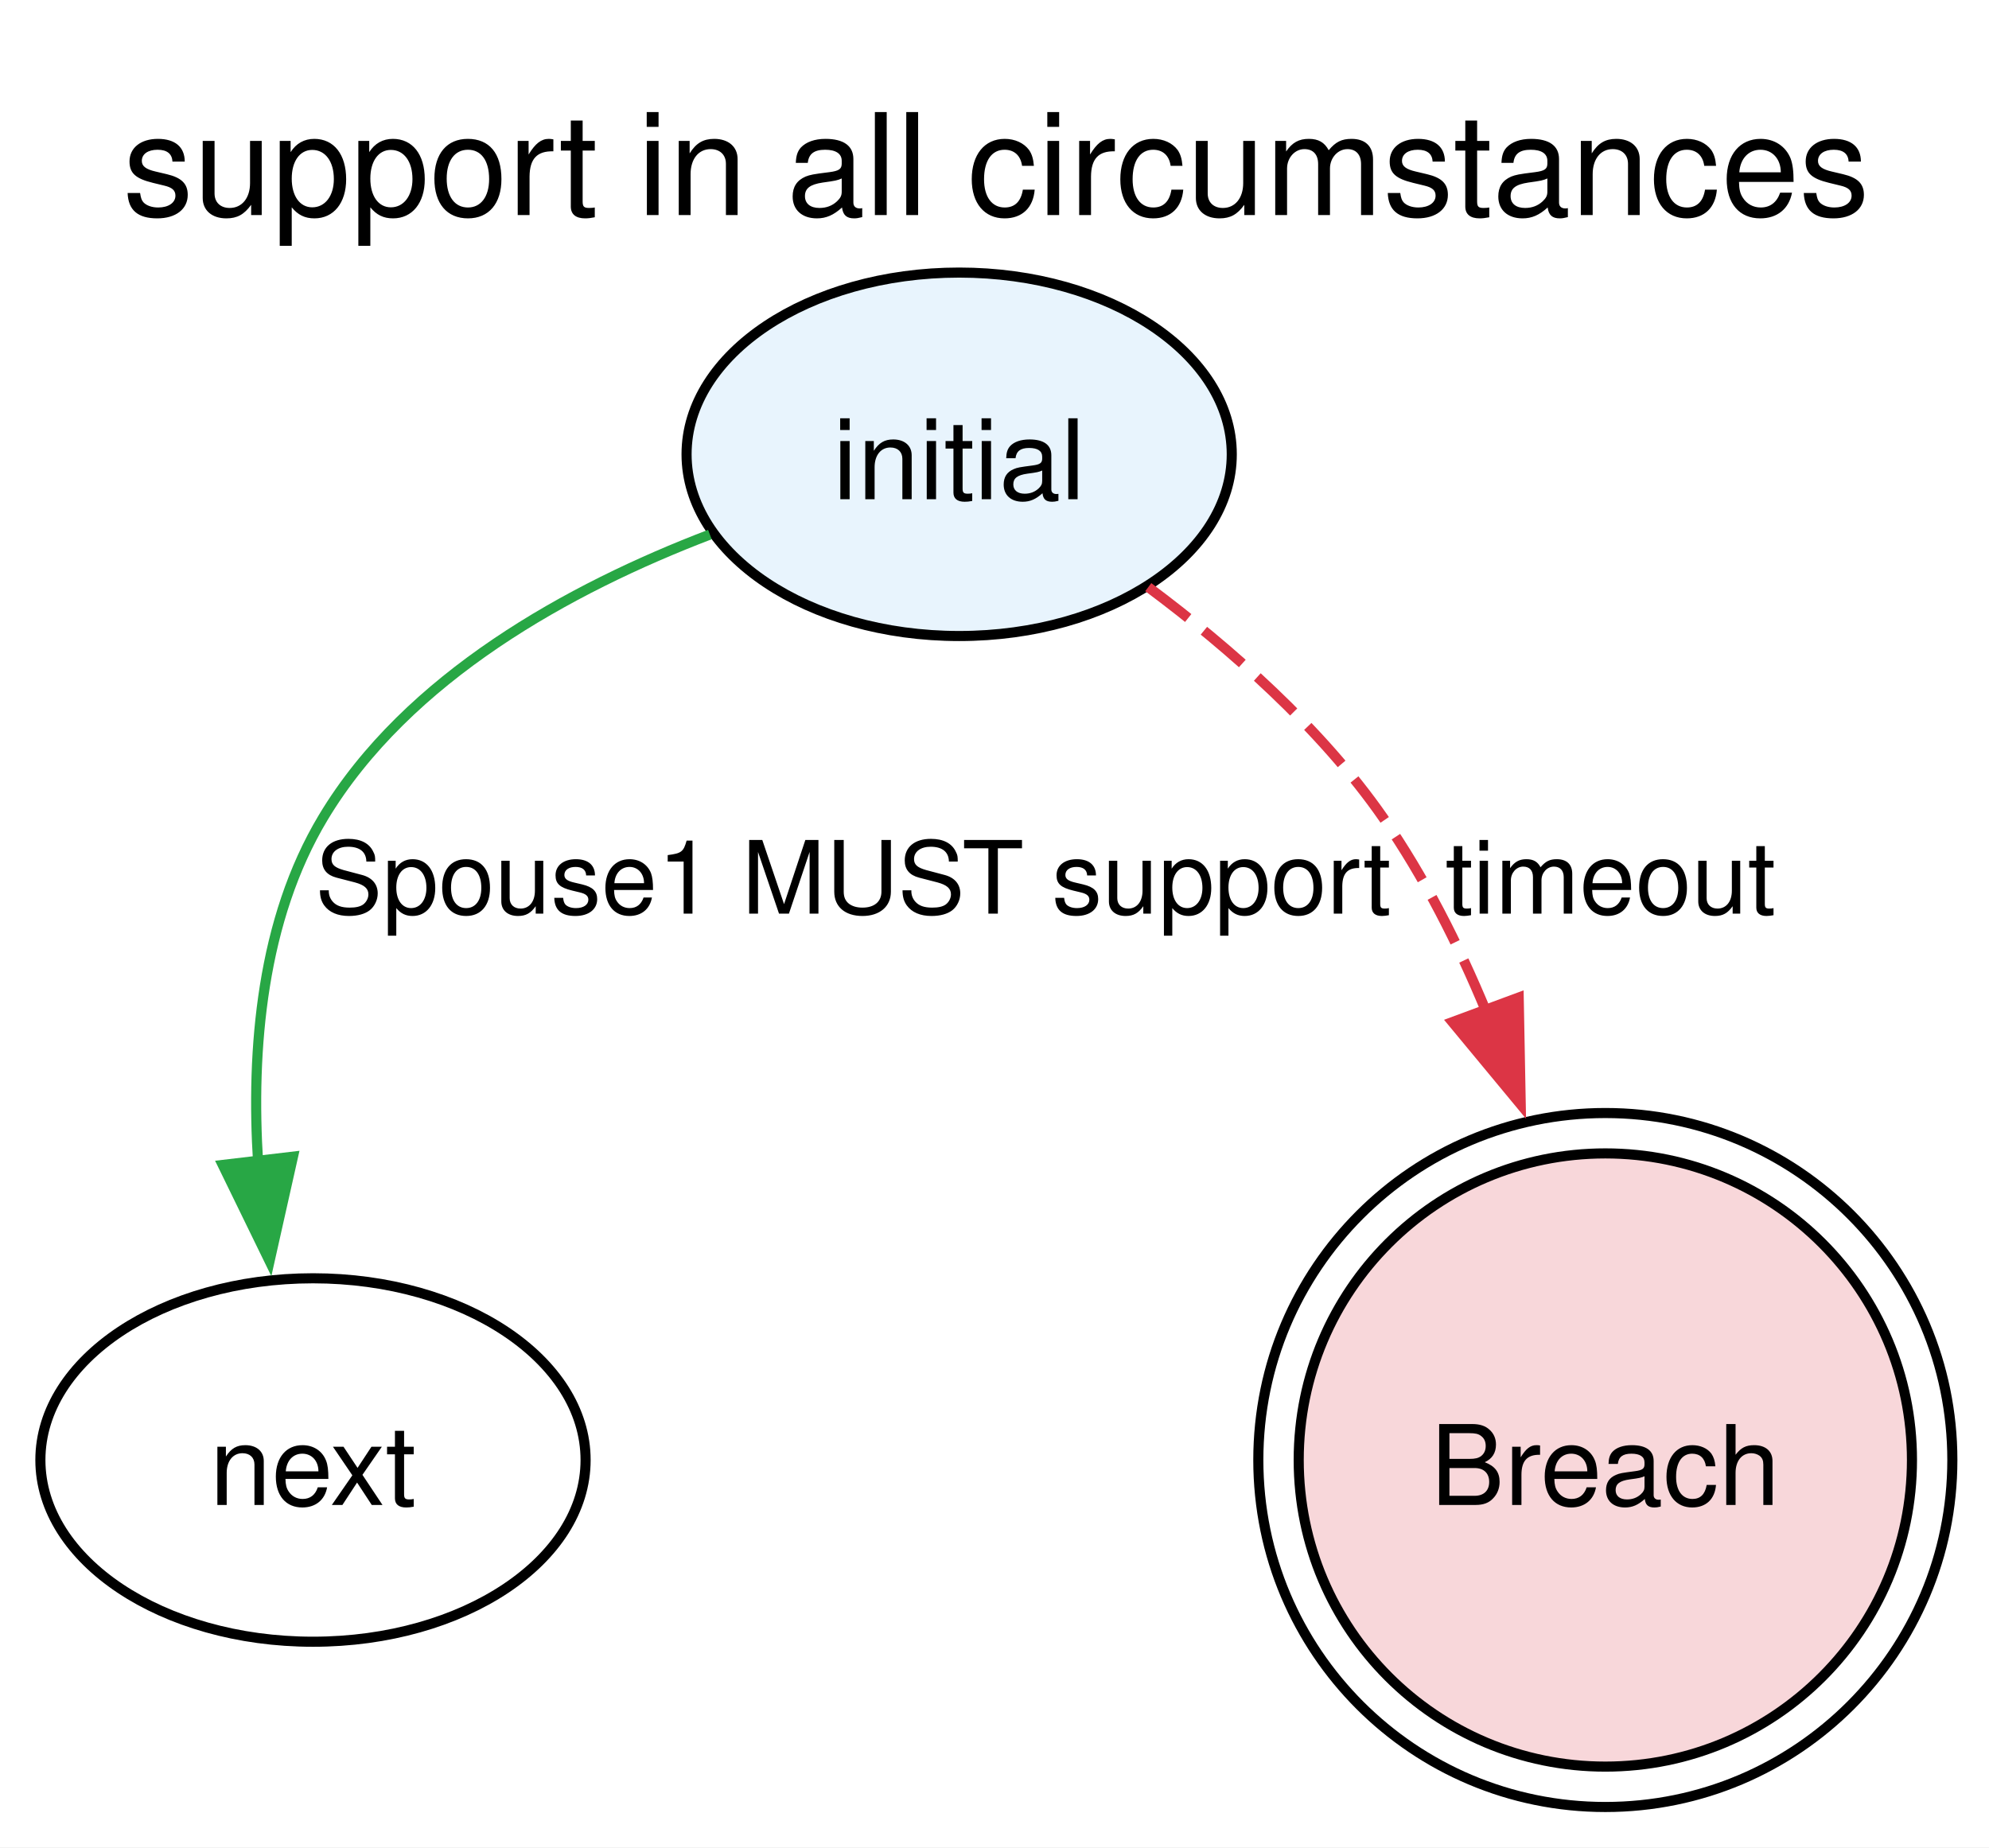
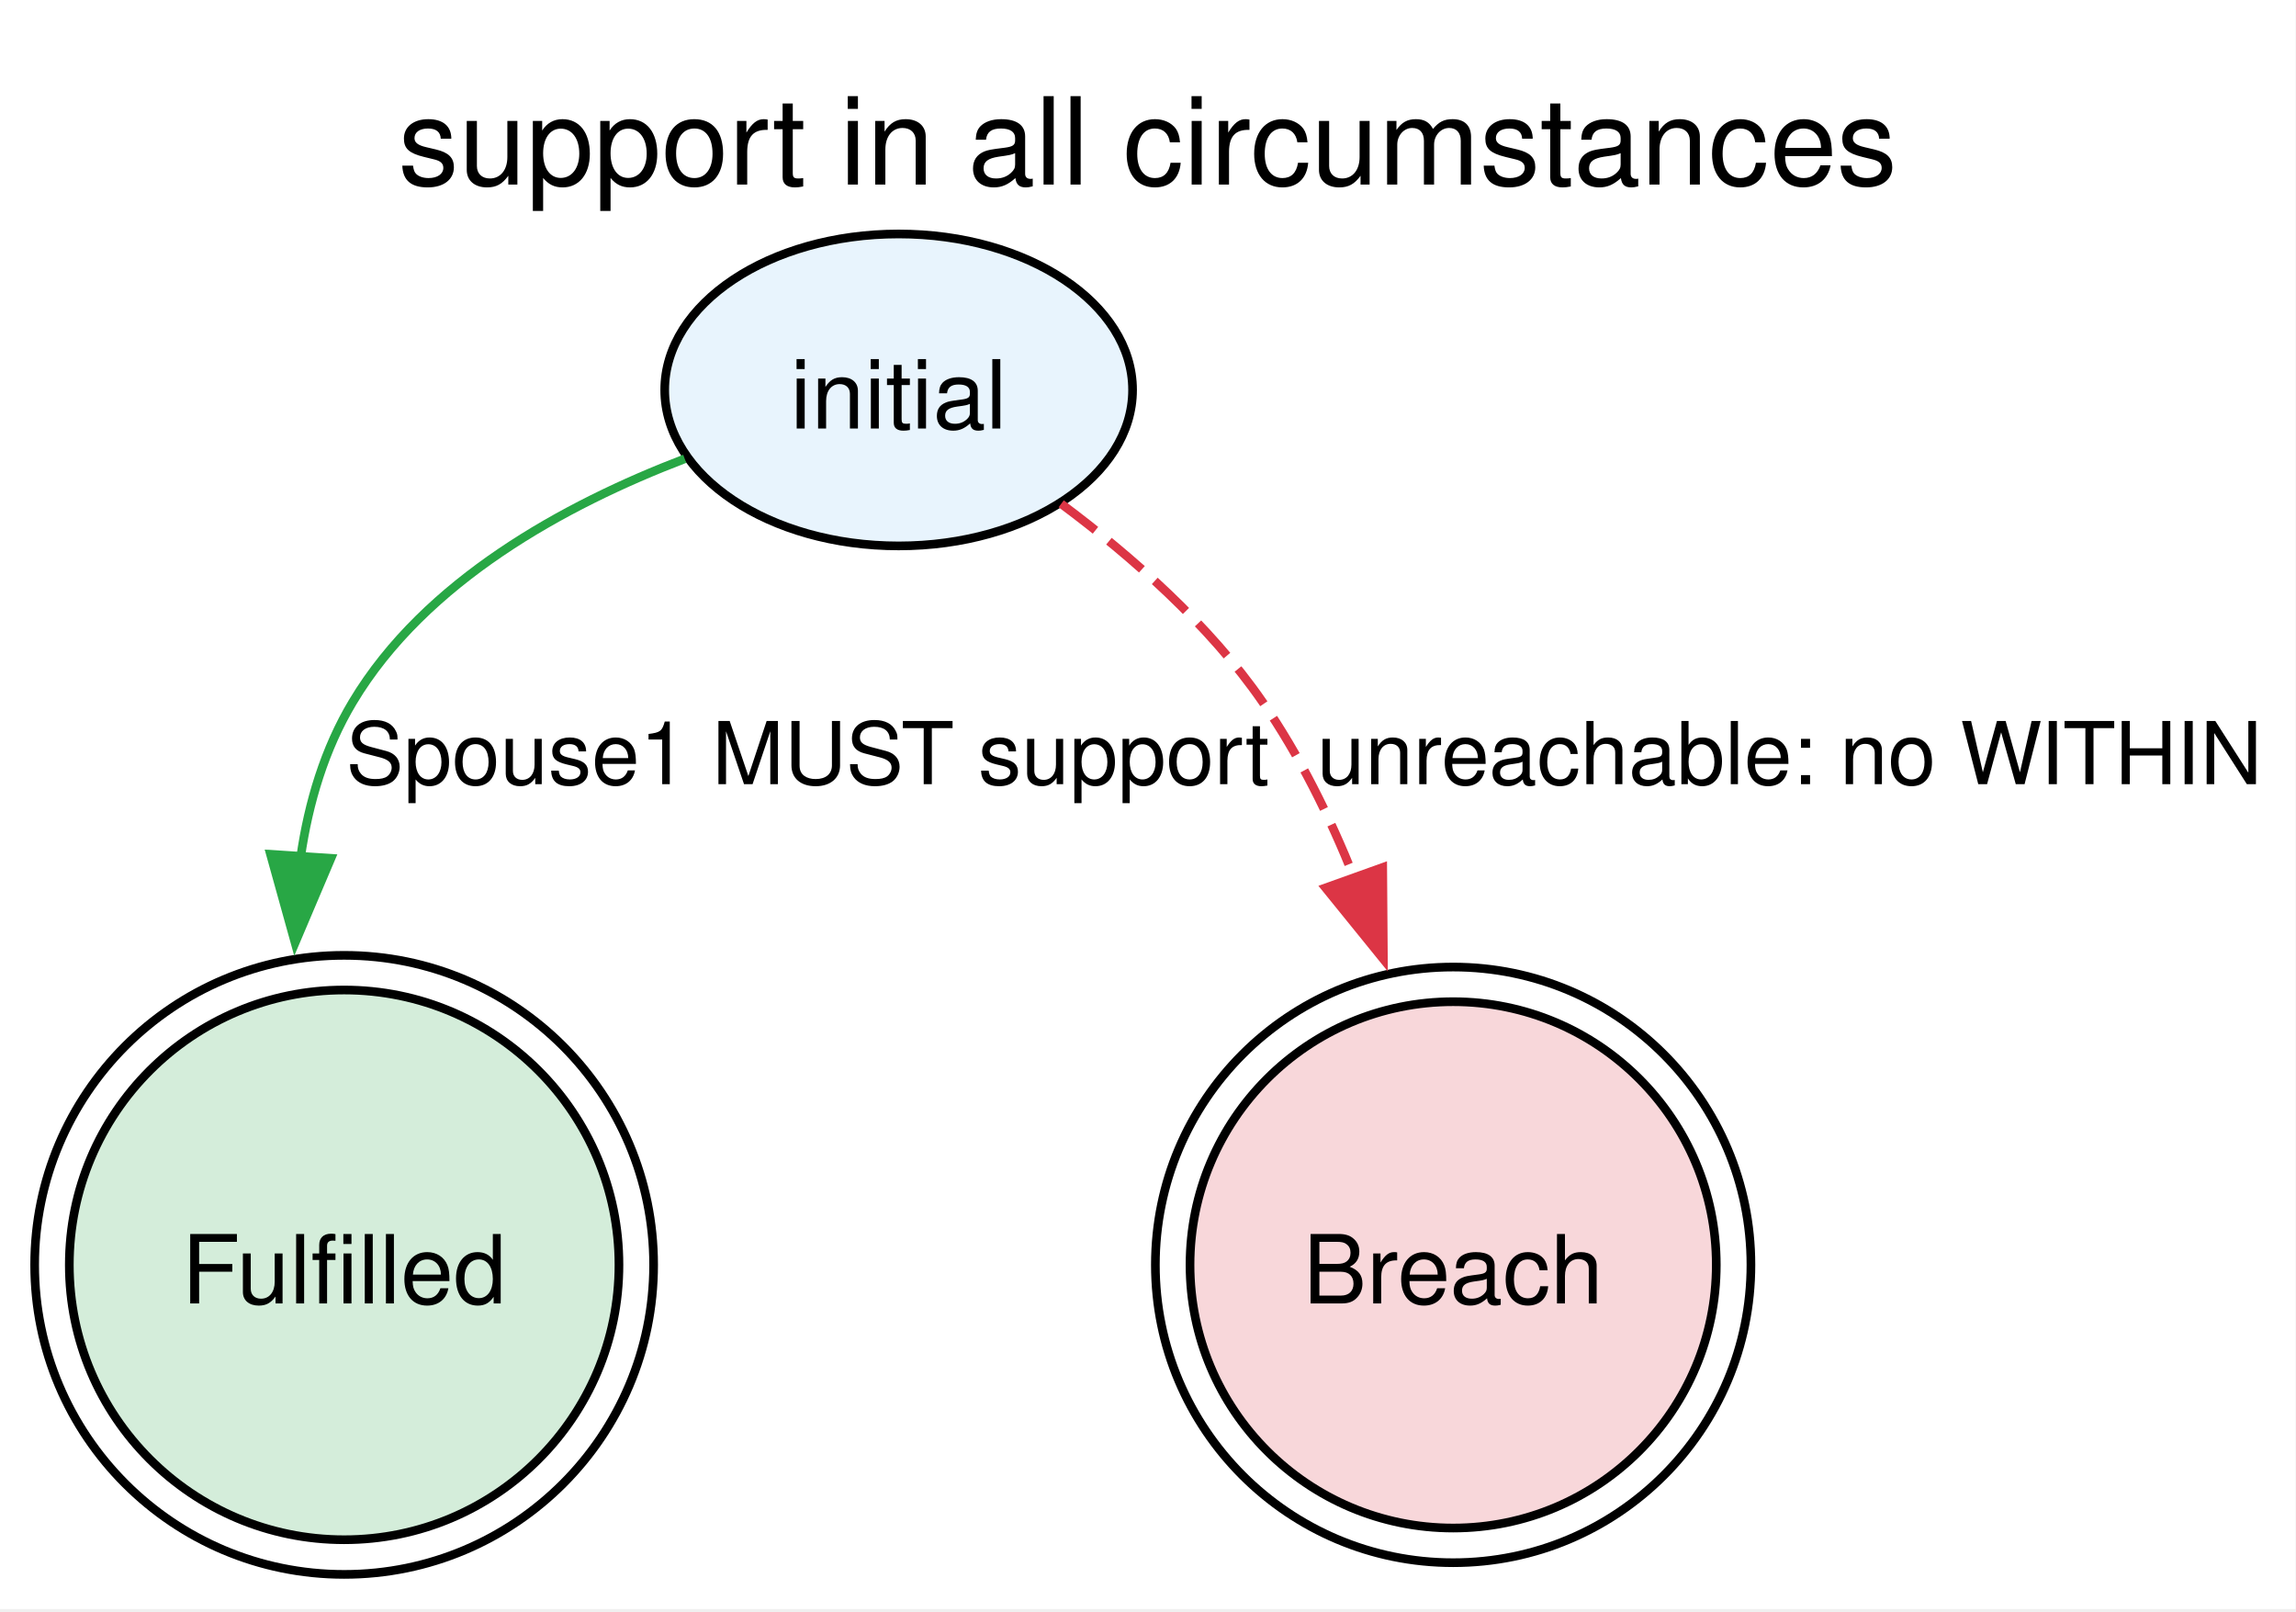
- <svg xmlns="http://www.w3.org/2000/svg" width="197pt" height="183pt" viewBox="0.00 0.00 197.00 183.00">
-   <g id="graph0" class="graph" transform="scale(1 1) rotate(0) translate(4 178.99)">
-     <polygon fill="white" stroke="none" points="-4,4 -4,-178.99 193.37,-178.99 193.37,4 -4,4" />
-     <text xml:space="preserve" text-anchor="middle" x="94.68" y="-157.69" font-family="Helvetica,sans-Serif" font-size="14.00">support in all circumstances</text>
+ <svg xmlns="http://www.w3.org/2000/svg" width="265pt" height="186pt" viewBox="0.00 0.00 265.00 186.00">
+   <g id="graph0" class="graph" transform="scale(1 1) rotate(0) translate(4 181.69)">
+     <polygon fill="white" stroke="none" points="-4,4 -4,-181.69 260.94,-181.69 260.94,4 -4,4" />
+     <text xml:space="preserve" text-anchor="middle" x="128.47" y="-160.39" font-family="Helvetica,sans-Serif" font-size="14.00">support in all circumstances</text>
    <g id="node1" class="node">
-       <ellipse fill="#e8f4fd" stroke="black" cx="91" cy="-133.99" rx="27" ry="18" />
-       <text xml:space="preserve" text-anchor="middle" x="91" y="-129.54" font-family="Helvetica,sans-Serif" font-size="11.00">initial</text>
+       <ellipse fill="#e8f4fd" stroke="black" cx="99.72" cy="-136.69" rx="27" ry="18" />
+       <text xml:space="preserve" text-anchor="middle" x="99.72" y="-132.24" font-family="Helvetica,sans-Serif" font-size="11.00">initial</text>
    </g>
    <g id="node2" class="node">
-       <ellipse fill="#ffffff" stroke="black" cx="27" cy="-34.37" rx="27" ry="18" />
-       <text xml:space="preserve" text-anchor="middle" x="27" y="-29.92" font-family="Helvetica,sans-Serif" font-size="11.00">next</text>
+       <ellipse fill="#d4edda" stroke="black" cx="35.72" cy="-35.72" rx="31.72" ry="31.72" />
+       <ellipse fill="none" stroke="black" cx="35.72" cy="-35.72" rx="35.72" ry="35.72" />
+       <text xml:space="preserve" text-anchor="middle" x="35.72" y="-31.27" font-family="Helvetica,sans-Serif" font-size="11.00">Fulfilled</text>
    </g>
    <g id="edge1" class="edge">
-       <path fill="none" stroke="#28a745" d="M66.31,-126.04C52.48,-120.75 36.36,-111.94 28,-97.99 21.94,-87.88 20.84,-75.11 21.57,-63.74" />
-       <polygon fill="#28a745" stroke="#28a745" points="25.02,-64.42 22.7,-54.08 18.06,-63.6 25.02,-64.42" />
-       <text xml:space="preserve" text-anchor="middle" x="80.5" y="-88.49" font-family="Helvetica,sans-Serif" font-size="10.00">Spouse1 MUST support</text>
+       <path fill="none" stroke="#28a745" d="M75.03,-128.74C61.19,-123.45 45.08,-114.65 36.72,-100.69 33.47,-95.27 31.62,-89.1 30.7,-82.78" />
+       <polygon fill="#28a745" stroke="#28a745" points="34.2,-82.64 30.06,-72.89 27.22,-83.1 34.2,-82.64" />
+       <text xml:space="preserve" text-anchor="middle" x="89.22" y="-91.19" font-family="Helvetica,sans-Serif" font-size="10.00">Spouse1 MUST support</text>
    </g>
    <g id="node3" class="node">
-       <ellipse fill="#f8d7da" stroke="black" cx="155" cy="-34.37" rx="30.37" ry="30.37" />
-       <ellipse fill="none" stroke="black" cx="155" cy="-34.37" rx="34.37" ry="34.37" />
-       <text xml:space="preserve" text-anchor="middle" x="155" y="-29.92" font-family="Helvetica,sans-Serif" font-size="11.00">Breach</text>
+       <ellipse fill="#f8d7da" stroke="black" cx="163.72" cy="-35.72" rx="30.37" ry="30.37" />
+       <ellipse fill="none" stroke="black" cx="163.72" cy="-35.72" rx="34.37" ry="34.37" />
+       <text xml:space="preserve" text-anchor="middle" x="163.72" y="-31.27" font-family="Helvetica,sans-Serif" font-size="11.00">Breach</text>
    </g>
    <g id="edge2" class="edge">
-       <path fill="none" stroke="#dc3545" stroke-dasharray="5,2" d="M109.73,-120.83C117.82,-114.79 126.83,-106.87 133,-97.99 137.05,-92.15 140.43,-85.49 143.22,-78.74" />
-       <polygon fill="#dc3545" stroke="#dc3545" points="146.42,-80.18 146.62,-69.59 139.86,-77.75 146.42,-80.18" />
-       <text xml:space="preserve" text-anchor="middle" x="155.52" y="-88.49" font-family="Helvetica,sans-Serif" font-size="10.00">timeout</text>
+       <path fill="none" stroke="#dc3545" stroke-dasharray="5,2" d="M118.48,-123.55C126.58,-117.51 135.58,-109.6 141.72,-100.69 145.97,-94.53 149.47,-87.47 152.32,-80.34" />
+       <polygon fill="#dc3545" stroke="#dc3545" points="155.59,-81.59 155.67,-71 149,-79.23 155.59,-81.59" />
+       <text xml:space="preserve" text-anchor="middle" x="202.57" y="-91.19" font-family="Helvetica,sans-Serif" font-size="10.00">unreachable: no WITHIN</text>
    </g>
  </g>
</svg>
